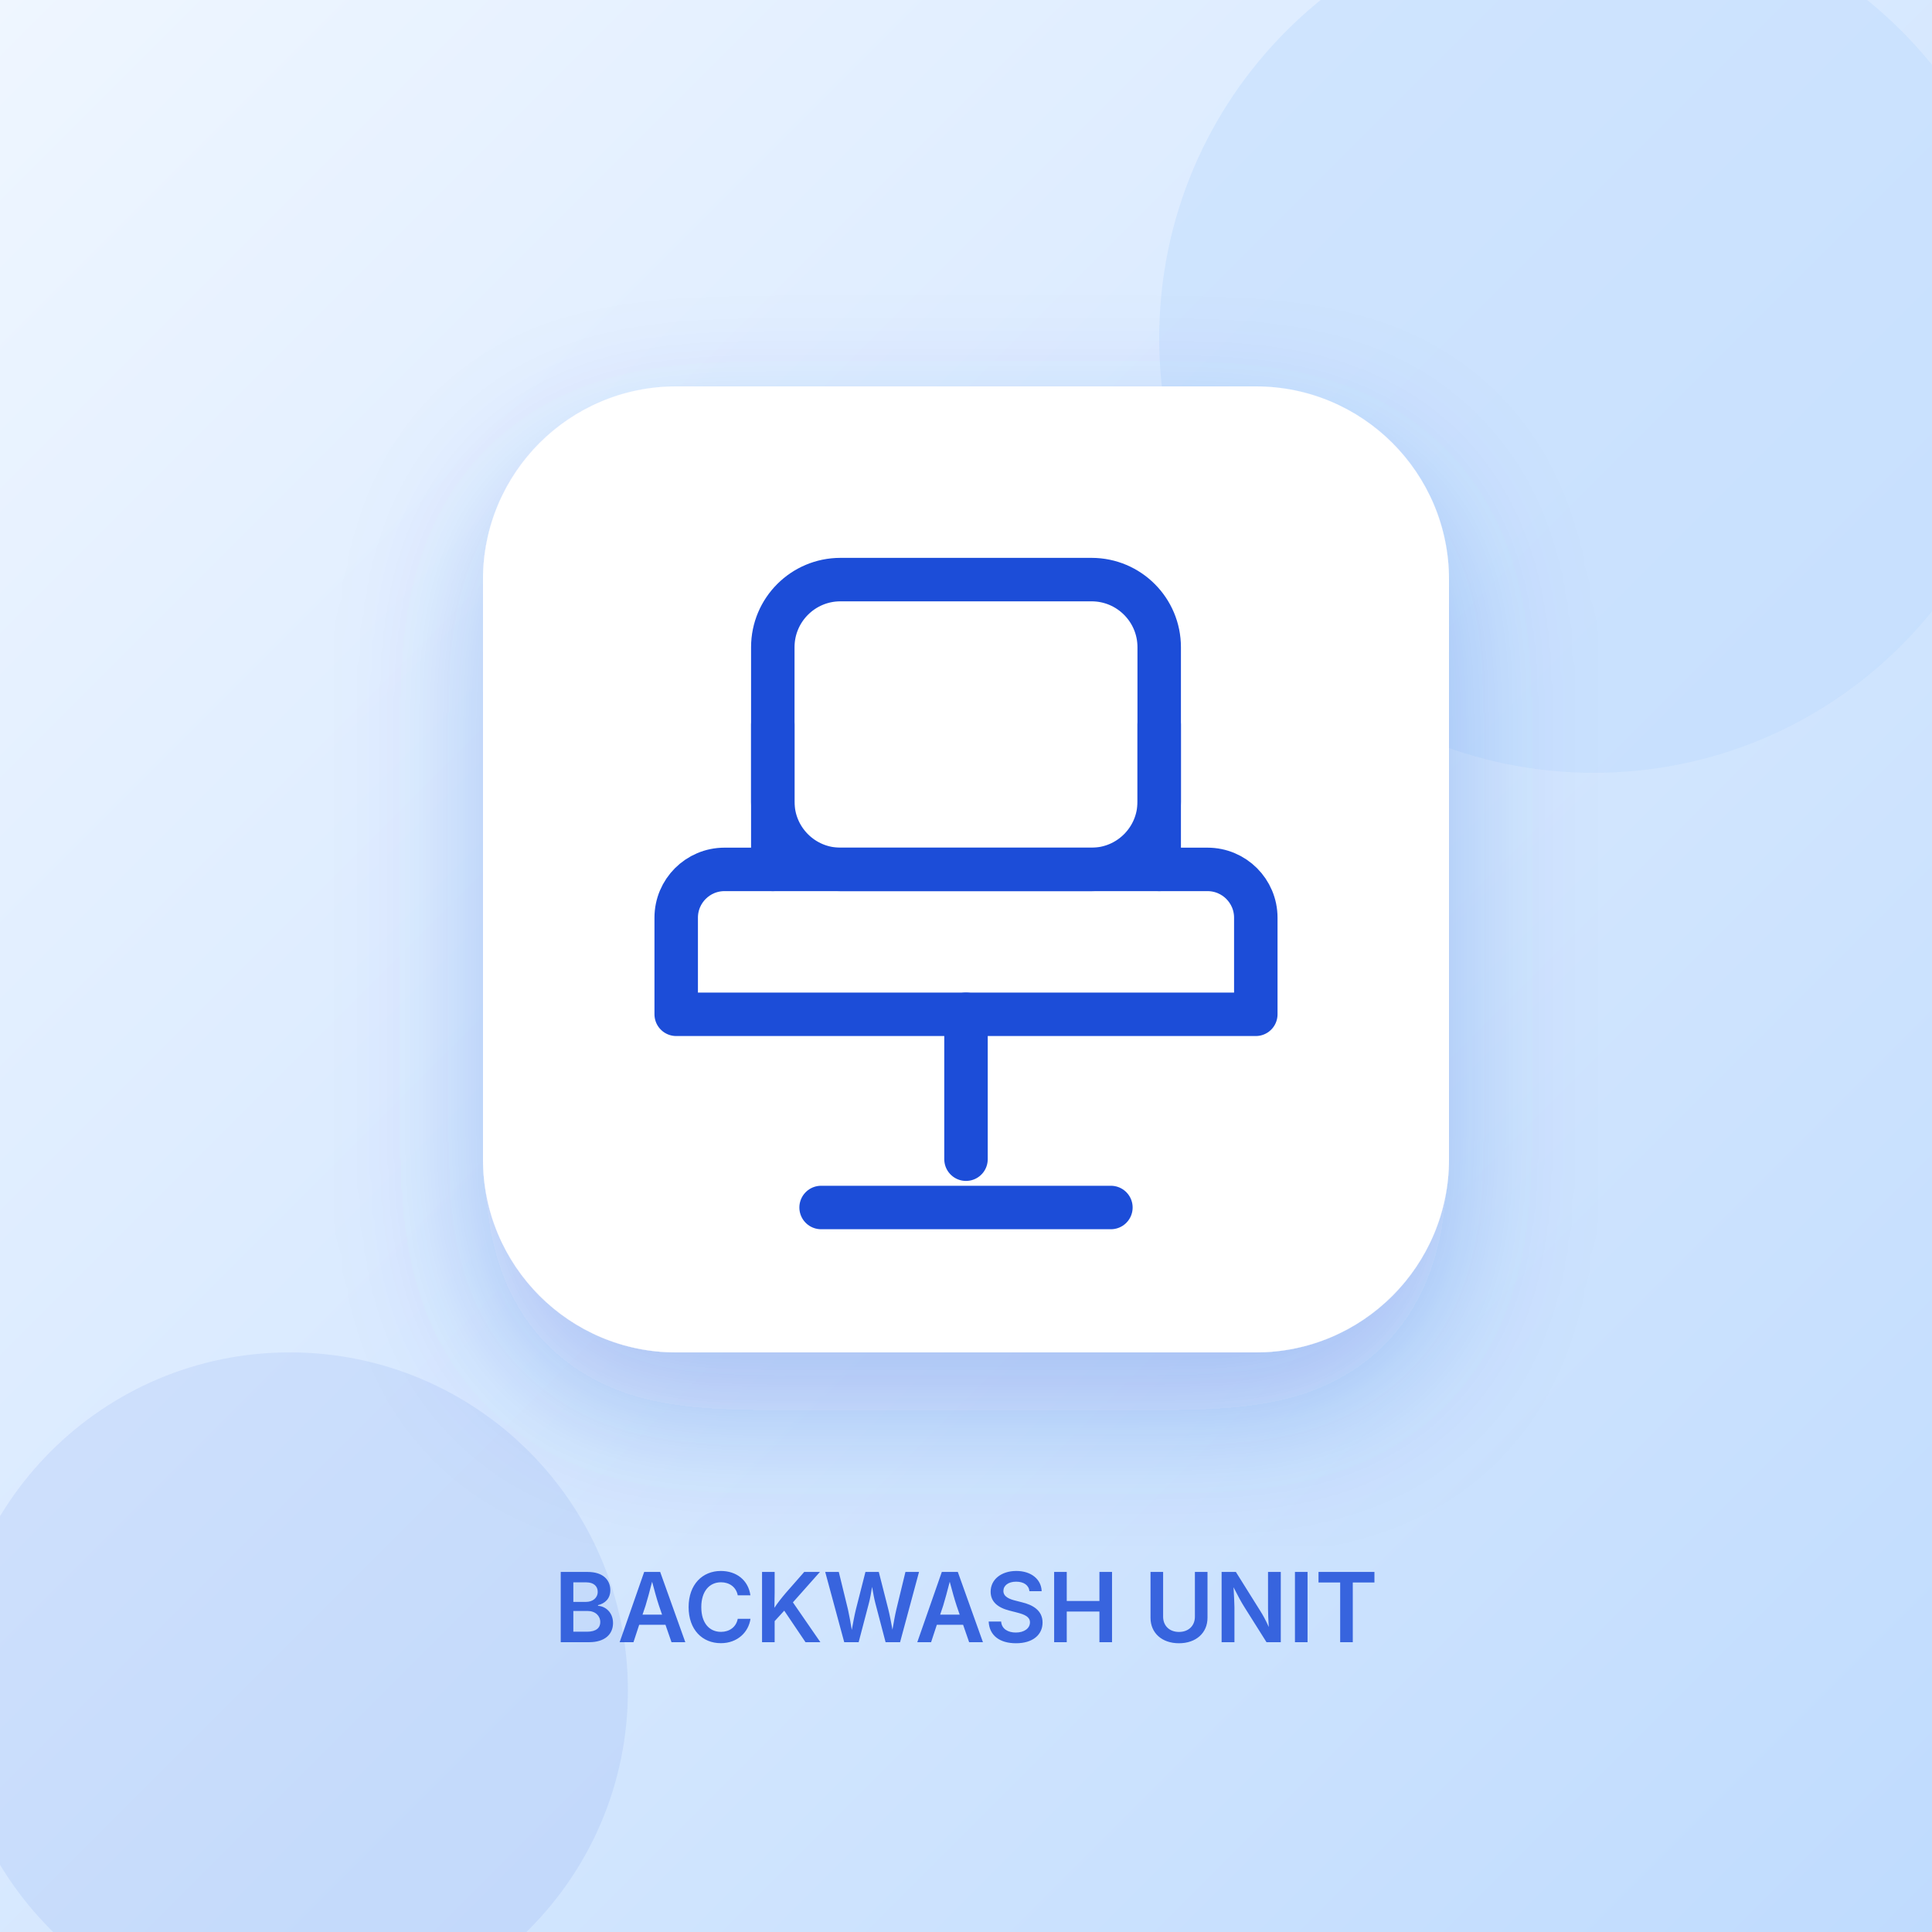
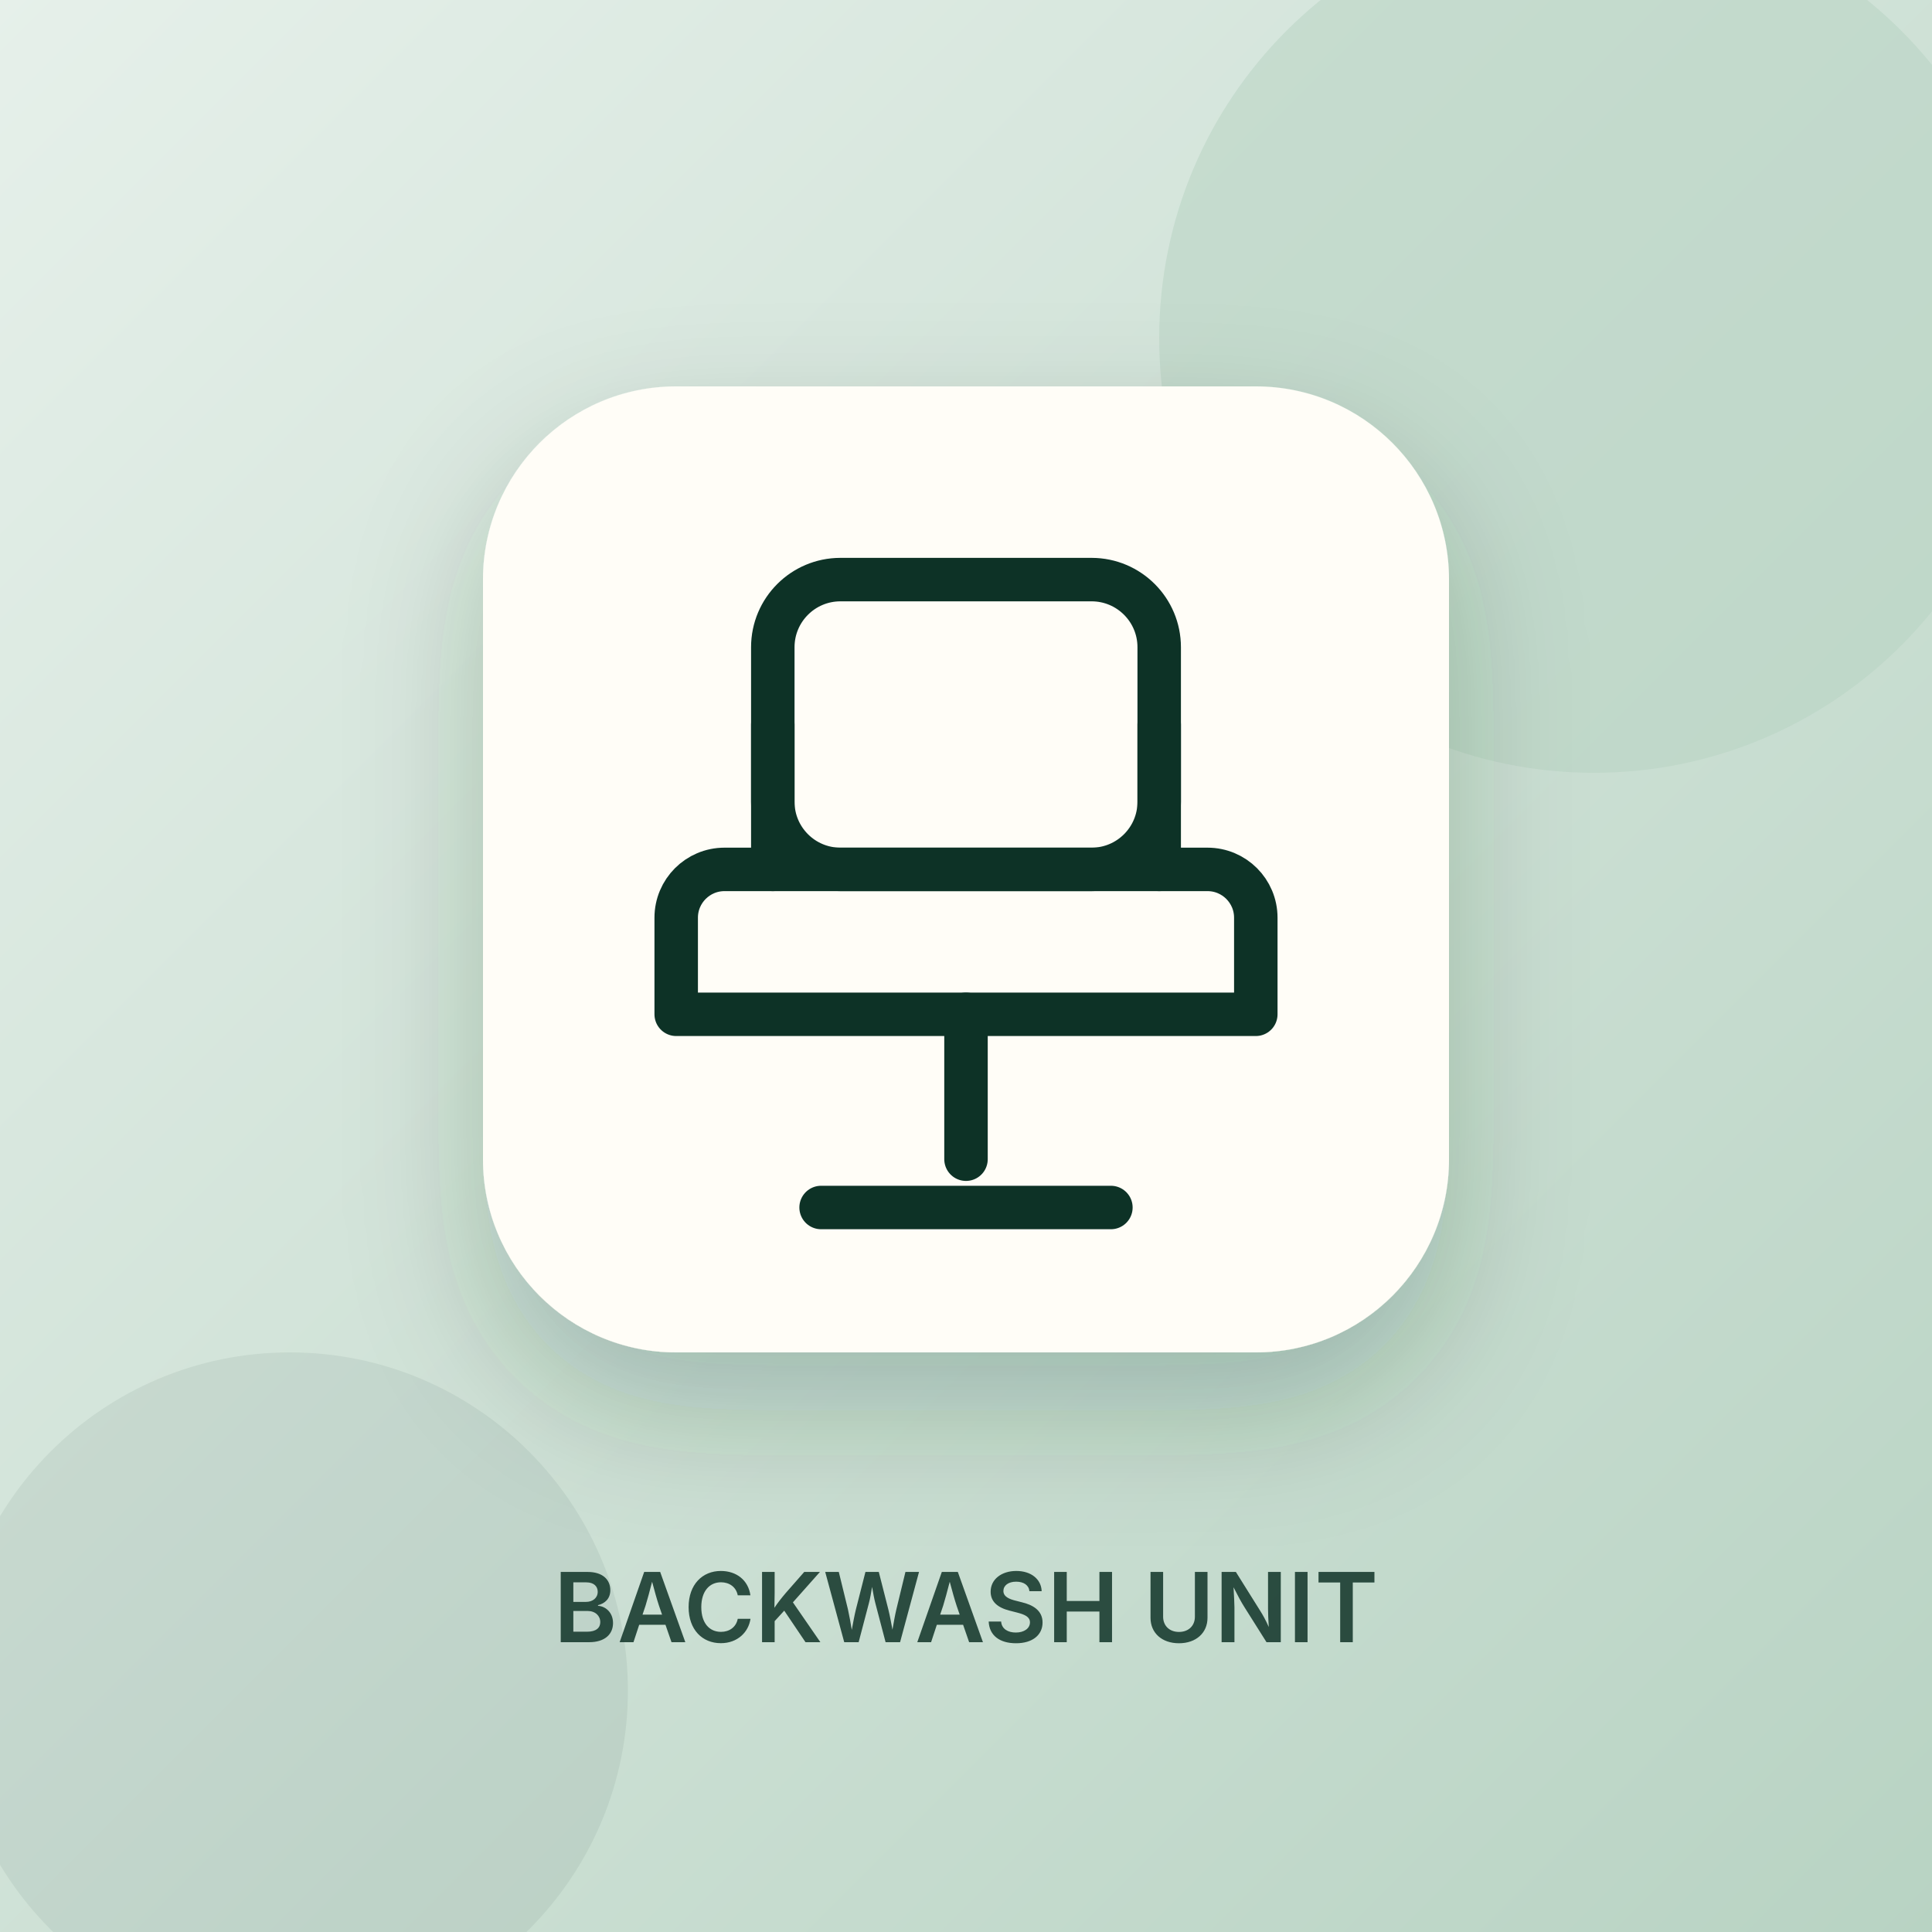
<svg xmlns="http://www.w3.org/2000/svg" viewBox="0 0 400 400" width="400" height="400">
  <defs>
    <linearGradient id="g" x1="0" y1="0" x2="1" y2="1">
-       <stop offset="0" stop-color="#eff6ff" />
-       <stop offset="1" stop-color="#bfdbfe" />
+       <stop offset="0" stop-color="#e6f0ea" />
+       <stop offset="1" stop-color="#b8d3c3" />
    </linearGradient>
    <filter id="s" x="-20%" y="-20%" width="140%" height="140%">
-       <feDropShadow dx="0" dy="12" stdDeviation="14" flood-color="#1d4ed8" flood-opacity="0.25" />
+       <feDropShadow dx="0" dy="12" stdDeviation="14" flood-color="#0f3227" flood-opacity="0.22" />
    </filter>
  </defs>
  <rect width="400" height="400" fill="url(#g)" />
-   <circle cx="330" cy="70" r="90" fill="#bfdbfe" opacity="0.5" />
-   <circle cx="60" cy="350" r="70" fill="#1d4ed8" opacity="0.08" />
+   <circle cx="330" cy="70" r="90" fill="#b8d3c3" opacity="0.55" />
+   <circle cx="60" cy="350" r="70" fill="#0f3227" opacity="0.07" />
  <g transform="translate(100 80)" filter="url(#s)">
-     <rect x="0" y="0" width="200" height="200" rx="40" fill="#fff" />
-     <g fill="none" stroke="#1d4ed8" stroke-width="9" stroke-linecap="round" stroke-linejoin="round">
+     <rect x="0" y="0" width="200" height="200" rx="40" fill="#fffdf7" />
+     <g fill="none" stroke="#0f3227" stroke-width="9" stroke-linecap="round" stroke-linejoin="round">
      <rect x="60" y="40" width="80" height="60" rx="14" />
      <path d="M50 100h100a10 10 0 0 1 10 10v20H40v-20a10 10 0 0 1 10-10z" />
      <path d="M100 130v30M70 170h60M60 100V70M140 100V70" />
    </g>
  </g>
-   <text x="200" y="340" text-anchor="middle" font-family="Inter, Arial, sans-serif" font-size="20" font-weight="600" fill="#1d4ed8" opacity="0.85">BACKWASH UNIT</text>
+   <text x="200" y="340" text-anchor="middle" font-family="Inter, Arial, sans-serif" font-size="20" font-weight="600" fill="#0f3227" opacity="0.85">BACKWASH UNIT</text>
</svg>
